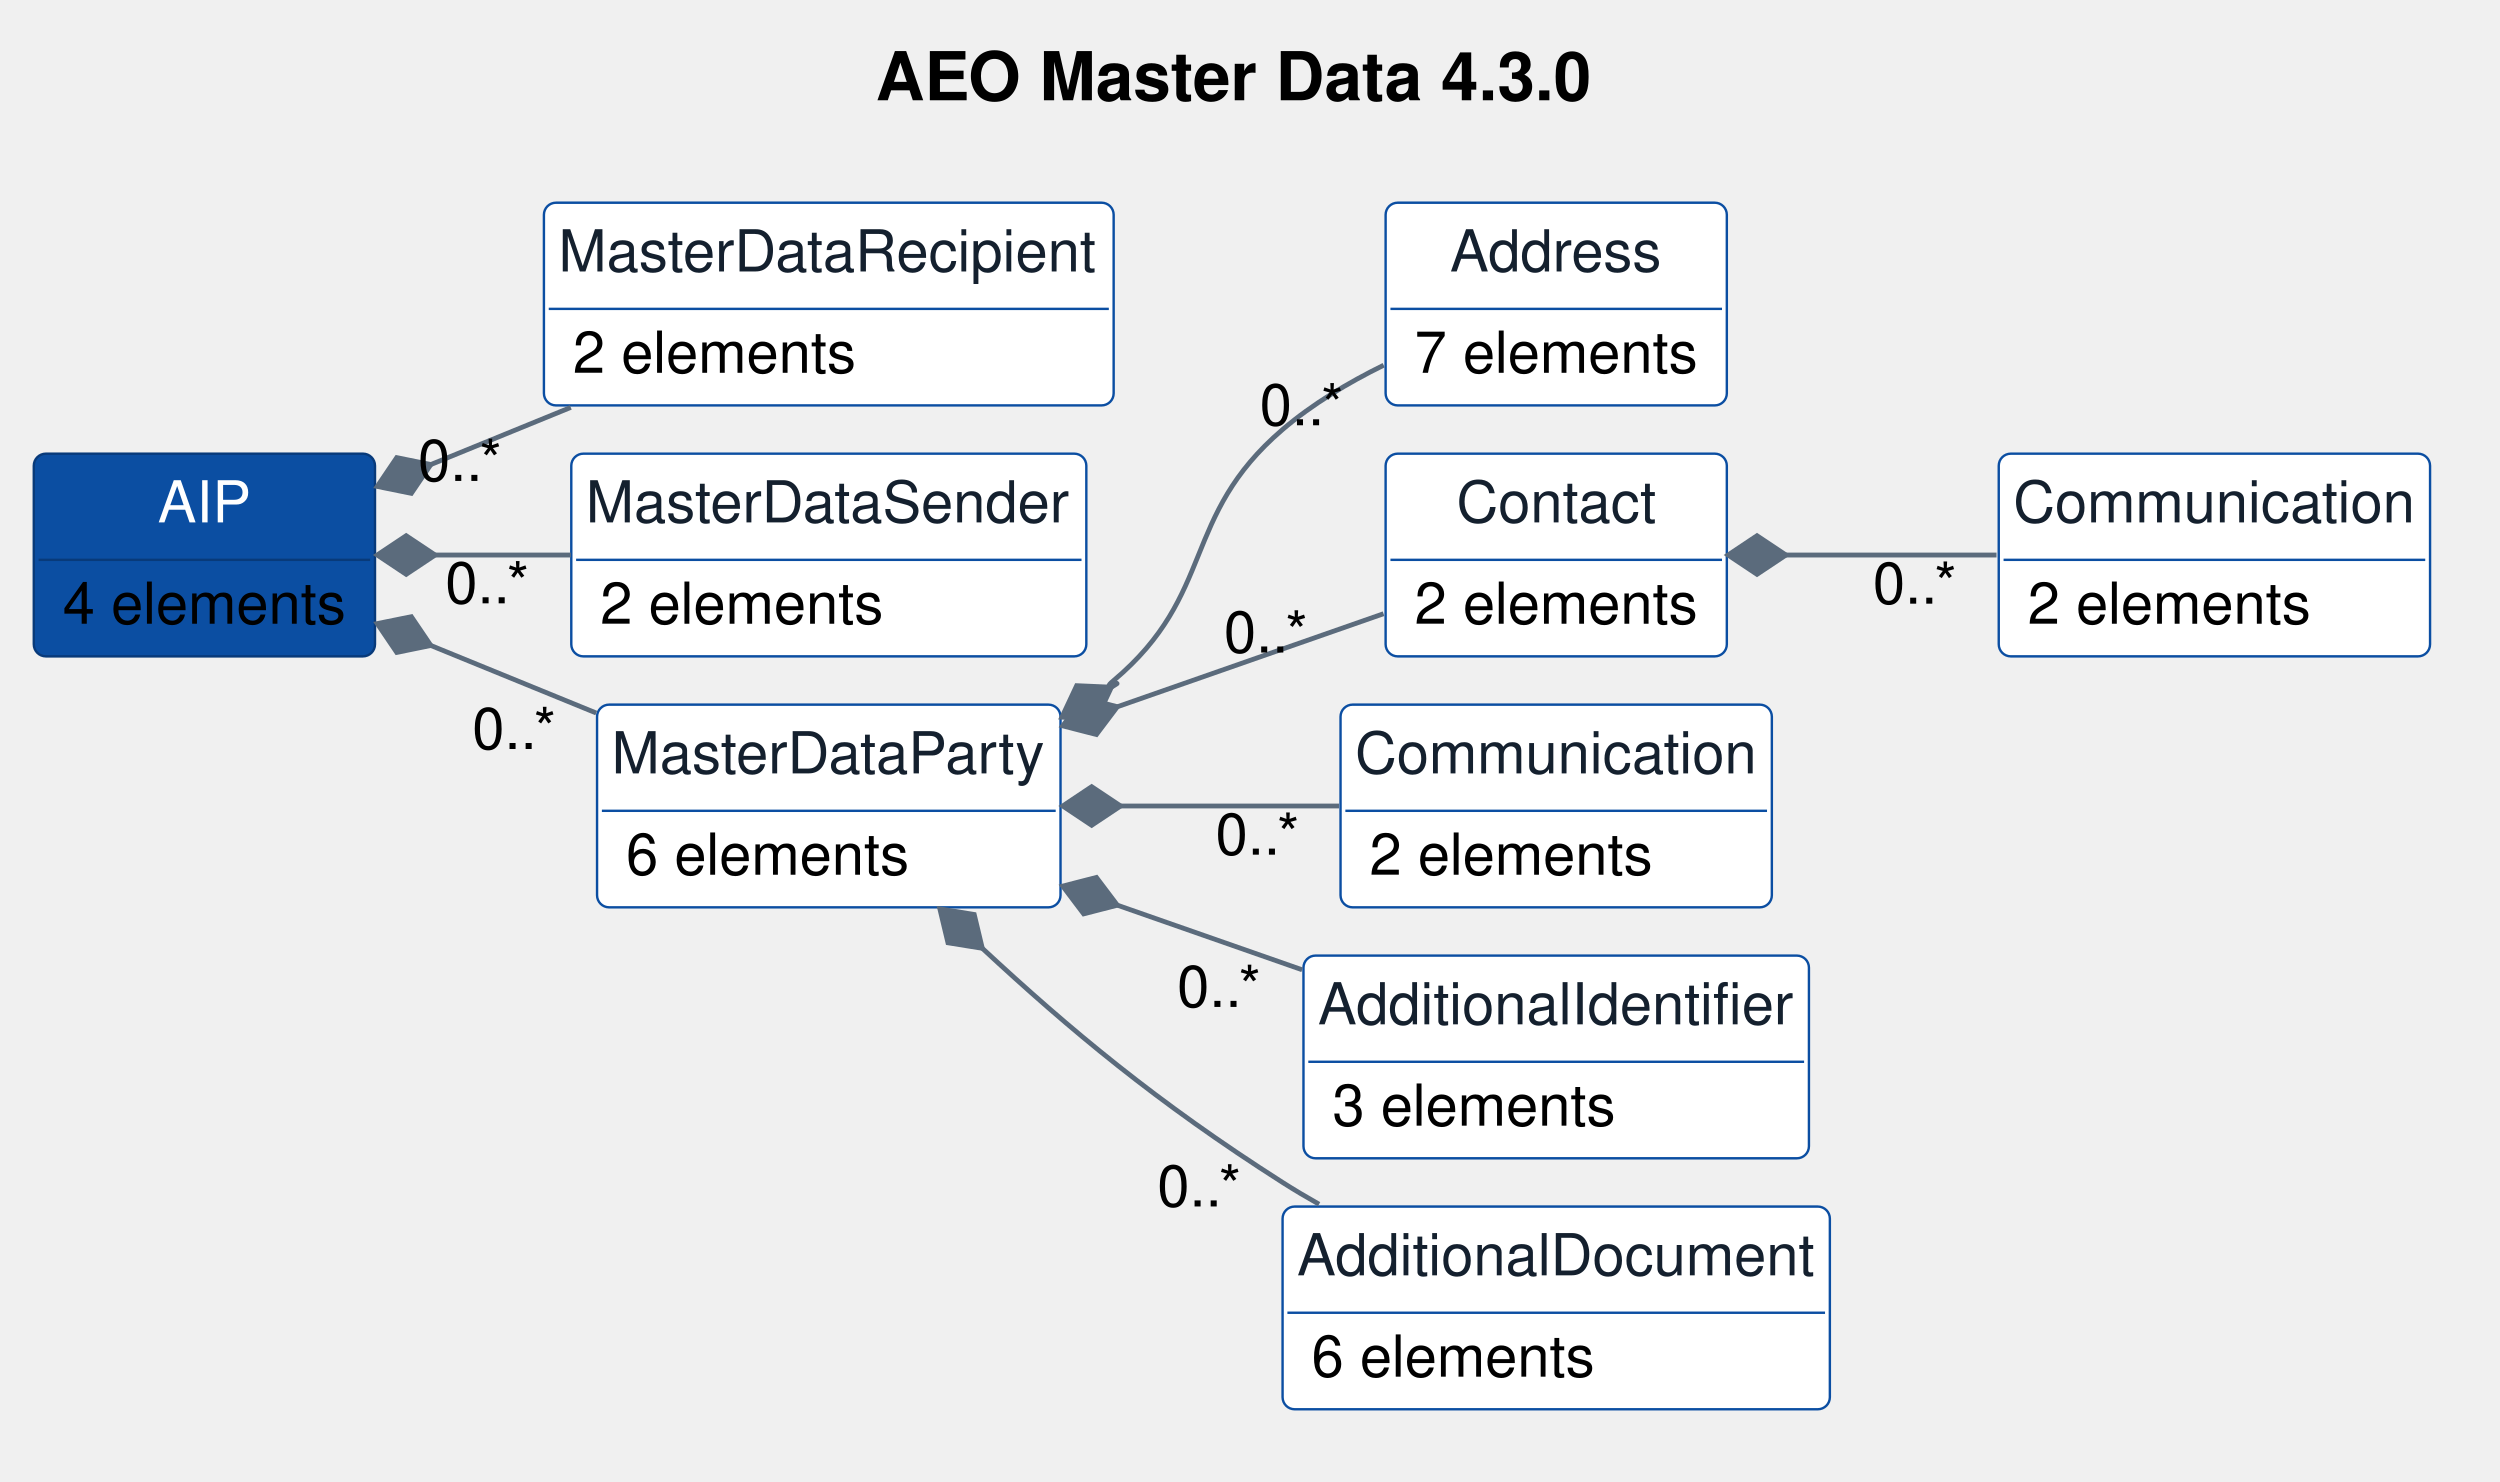
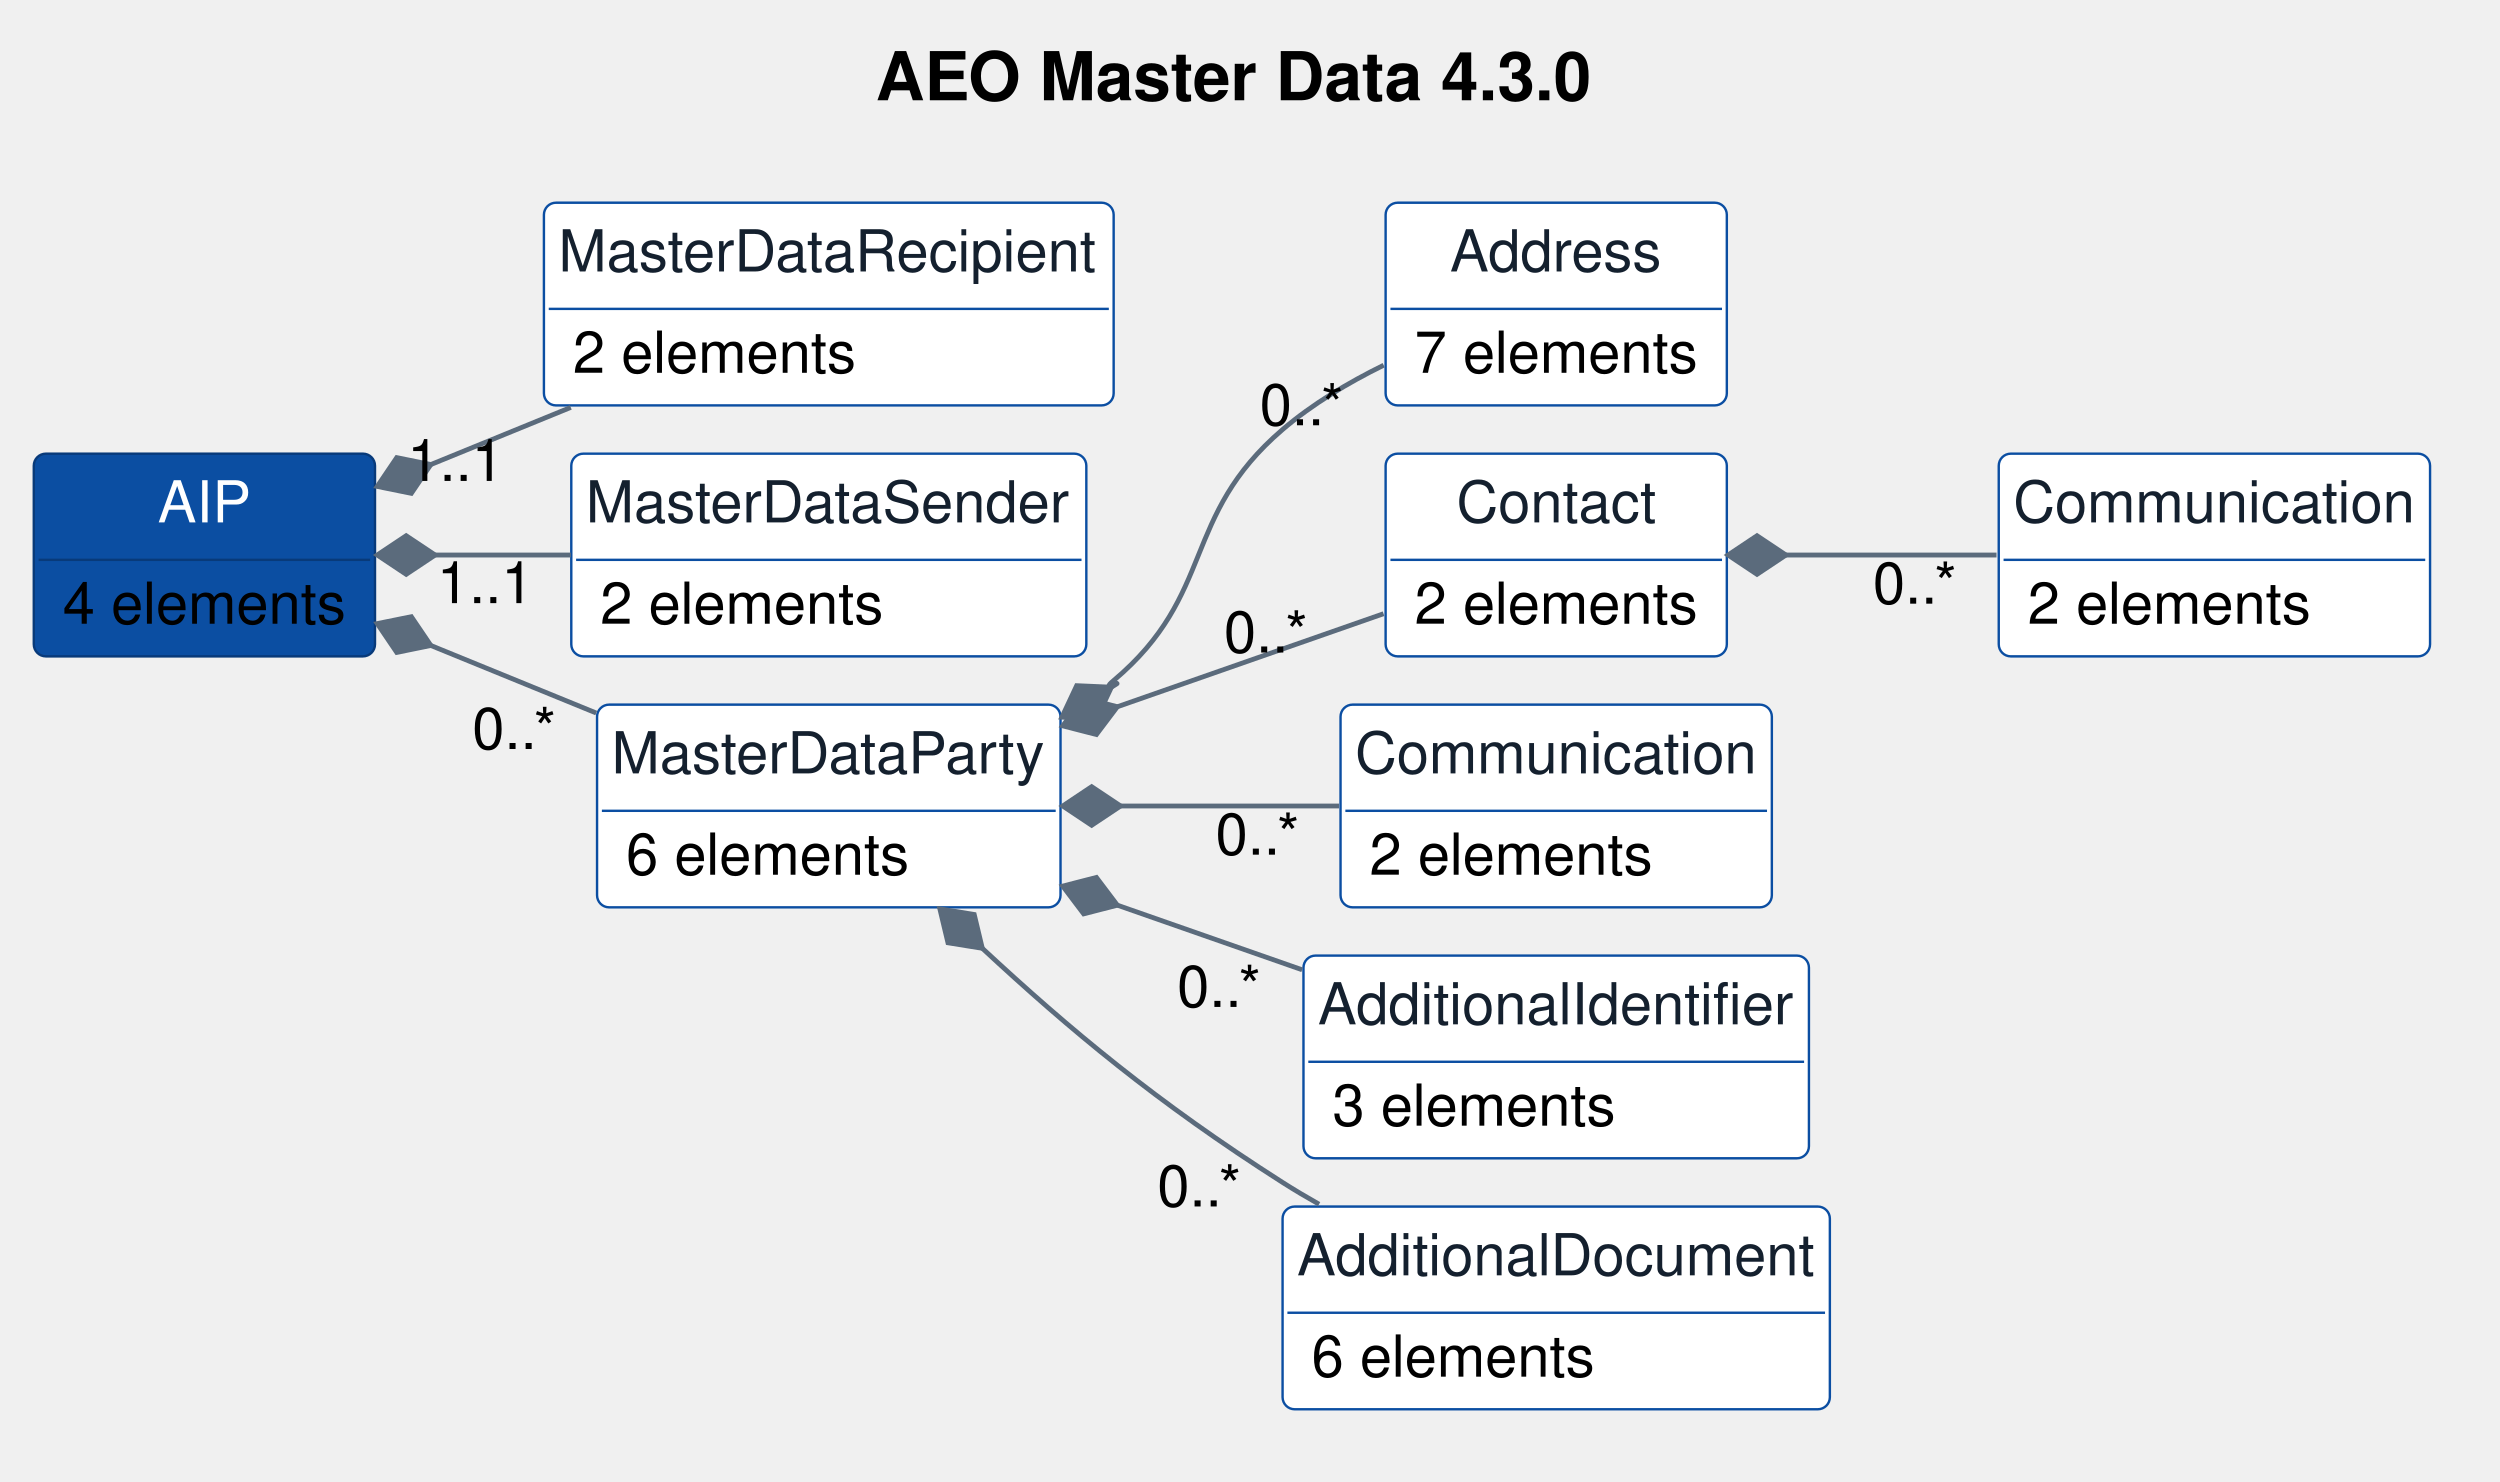
<svg xmlns="http://www.w3.org/2000/svg" contentStyleType="text/css" data-diagram-type="CLASS" height="307px" preserveAspectRatio="none" style="width:518px;height:307px;background:#FFFFFF;" version="1.1" viewBox="0 0 518 307" width="518px" zoomAndPan="magnify">
  <defs />
  <g>
    <g class="title" data-source-line="26">
      <text fill="#000000" font-family="Helvetica" font-size="14" font-weight="700" lengthAdjust="spacing" textLength="148.62" x="181.444" y="20.78">AEO Master Data 4.3.0</text>
    </g>
    <g class="entity" data-qualified-name="C0" data-source-line="27" id="ent0001">
      <rect fill="#0B4EA2" height="42" rx="2.5" ry="2.5" style="stroke:#083A7A;stroke-width:0.5;" width="70.699" x="7" y="94" />
      <text fill="#FFFFFF" font-family="Helvetica" font-size="12" lengthAdjust="spacing" textLength="19.342" x="32.679" y="108.24">AIP</text>
      <line style="stroke:#083A7A;stroke-width:0.5;" x1="8" x2="76.699" y1="116" y2="116" />
      <text fill="#000000" font-family="Helvetica" font-size="12" lengthAdjust="spacing" textLength="58.699" x="13" y="129.24">4 elements</text>
    </g>
    <g class="entity" data-qualified-name="C1" data-source-line="30" id="ent0002">
      <rect fill="#FFFFFF" height="42" rx="2.5" ry="2.5" style="stroke:#0B4EA2;stroke-width:0.5;" width="118.049" x="112.7" y="42" />
      <text fill="#14202E" font-family="Helvetica" font-size="12" lengthAdjust="spacing" textLength="112.049" x="115.7" y="56.24">MasterDataRecipient</text>
      <line style="stroke:#0B4EA2;stroke-width:0.5;" x1="113.7" x2="229.749" y1="64" y2="64" />
      <text fill="#000000" font-family="Helvetica" font-size="12" lengthAdjust="spacing" textLength="58.699" x="118.7" y="77.24">2 elements</text>
    </g>
    <g class="entity" data-qualified-name="C2" data-source-line="33" id="ent0003">
      <rect fill="#FFFFFF" height="42" rx="2.5" ry="2.5" style="stroke:#0B4EA2;stroke-width:0.5;" width="106.717" x="118.37" y="94" />
      <text fill="#14202E" font-family="Helvetica" font-size="12" lengthAdjust="spacing" textLength="100.717" x="121.37" y="108.24">MasterDataSender</text>
      <line style="stroke:#0B4EA2;stroke-width:0.5;" x1="119.37" x2="224.087" y1="116" y2="116" />
      <text fill="#000000" font-family="Helvetica" font-size="12" lengthAdjust="spacing" textLength="58.699" x="124.37" y="129.24">2 elements</text>
    </g>
    <g class="entity" data-qualified-name="C3" data-source-line="36" id="ent0004">
      <rect fill="#FFFFFF" height="42" rx="2.5" ry="2.5" style="stroke:#0B4EA2;stroke-width:0.5;" width="96.029" x="123.71" y="146" />
      <text fill="#14202E" font-family="Helvetica" font-size="12" lengthAdjust="spacing" textLength="90.029" x="126.71" y="160.24">MasterDataParty</text>
      <line style="stroke:#0B4EA2;stroke-width:0.5;" x1="124.71" x2="218.739" y1="168" y2="168" />
      <text fill="#000000" font-family="Helvetica" font-size="12" lengthAdjust="spacing" textLength="58.699" x="129.71" y="181.24">6 elements</text>
    </g>
    <g class="entity" data-qualified-name="C4" data-source-line="39" id="ent0005">
      <rect fill="#FFFFFF" height="42" rx="2.5" ry="2.5" style="stroke:#0B4EA2;stroke-width:0.5;" width="70.699" x="287.1" y="42" />
      <text fill="#14202E" font-family="Helvetica" font-size="12" lengthAdjust="spacing" textLength="44.022" x="300.439" y="56.24">Address</text>
      <line style="stroke:#0B4EA2;stroke-width:0.5;" x1="288.1" x2="356.799" y1="64" y2="64" />
      <text fill="#000000" font-family="Helvetica" font-size="12" lengthAdjust="spacing" textLength="58.699" x="293.1" y="77.24">7 elements</text>
    </g>
    <g class="entity" data-qualified-name="C5" data-source-line="42" id="ent0006">
      <rect fill="#FFFFFF" height="42" rx="2.5" ry="2.5" style="stroke:#0B4EA2;stroke-width:0.5;" width="70.699" x="287.1" y="94" />
      <text fill="#14202E" font-family="Helvetica" font-size="12" lengthAdjust="spacing" textLength="41.355" x="301.772" y="108.24">Contact</text>
      <line style="stroke:#0B4EA2;stroke-width:0.5;" x1="288.1" x2="356.799" y1="116" y2="116" />
      <text fill="#000000" font-family="Helvetica" font-size="12" lengthAdjust="spacing" textLength="58.699" x="293.1" y="129.24">2 elements</text>
    </g>
    <g class="entity" data-qualified-name="C6" data-source-line="45" id="ent0007">
      <rect fill="#FFFFFF" height="42" rx="2.5" ry="2.5" style="stroke:#0B4EA2;stroke-width:0.5;" width="89.367" x="277.76" y="146" />
      <text fill="#14202E" font-family="Helvetica" font-size="12" lengthAdjust="spacing" textLength="83.367" x="280.76" y="160.24">Communication</text>
      <line style="stroke:#0B4EA2;stroke-width:0.5;" x1="278.76" x2="366.127" y1="168" y2="168" />
      <text fill="#000000" font-family="Helvetica" font-size="12" lengthAdjust="spacing" textLength="58.699" x="283.76" y="181.24">2 elements</text>
    </g>
    <g class="entity" data-qualified-name="C7" data-source-line="48" id="ent0008">
      <rect fill="#FFFFFF" height="42" rx="2.5" ry="2.5" style="stroke:#0B4EA2;stroke-width:0.5;" width="104.731" x="270.08" y="198" />
      <text fill="#14202E" font-family="Helvetica" font-size="12" lengthAdjust="spacing" textLength="98.731" x="273.08" y="212.24">AdditionalIdentifier</text>
      <line style="stroke:#0B4EA2;stroke-width:0.5;" x1="271.08" x2="373.81" y1="220" y2="220" />
      <text fill="#000000" font-family="Helvetica" font-size="12" lengthAdjust="spacing" textLength="58.699" x="276.08" y="233.24">3 elements</text>
    </g>
    <g class="entity" data-qualified-name="C8" data-source-line="51" id="ent0009">
      <rect fill="#FFFFFF" height="42" rx="2.5" ry="2.5" style="stroke:#0B4EA2;stroke-width:0.5;" width="113.397" x="265.75" y="250" />
      <text fill="#14202E" font-family="Helvetica" font-size="12" lengthAdjust="spacing" textLength="107.397" x="268.75" y="264.24">AdditionalDocument</text>
      <line style="stroke:#0B4EA2;stroke-width:0.5;" x1="266.75" x2="378.147" y1="272" y2="272" />
      <text fill="#000000" font-family="Helvetica" font-size="12" lengthAdjust="spacing" textLength="58.699" x="271.75" y="285.24">6 elements</text>
    </g>
    <g class="entity" data-qualified-name="C9" data-source-line="54" id="ent0010">
      <rect fill="#FFFFFF" height="42" rx="2.5" ry="2.5" style="stroke:#0B4EA2;stroke-width:0.5;" width="89.367" x="414.14" y="94" />
      <text fill="#14202E" font-family="Helvetica" font-size="12" lengthAdjust="spacing" textLength="83.367" x="417.14" y="108.24">Communication</text>
      <line style="stroke:#0B4EA2;stroke-width:0.5;" x1="415.14" x2="502.507" y1="116" y2="116" />
      <text fill="#000000" font-family="Helvetica" font-size="12" lengthAdjust="spacing" textLength="58.699" x="420.14" y="129.24">2 elements</text>
    </g>
    <g class="link" data-entity-1="ent0001" data-entity-2="ent0002" data-link-type="composition" data-source-line="57" id="lnk11">
      <path codeLine="57" d="M89.27,96.254 C101.64,91.204 104.75,89.93 118.27,84.41" fill="none" id="C0-backto-C1" style="stroke:#5B6B7C;stroke-width:1;" />
      <polygon fill="#5B6B7C" points="78.16,100.79,85.227,102.225,89.27,96.254,82.203,94.819,78.16,100.79" style="stroke:#5B6B7C;stroke-width:1;stroke-linejoin:miter;stroke-miterlimit:10;" />
-       <text fill="#000000" font-family="Helvetica" font-size="12" lengthAdjust="spacing" textLength="18.012" x="86.609" y="99.646">0..*</text>
+       <text fill="#000000" font-family="Helvetica" font-size="12" lengthAdjust="spacing" textLength="20.016" x="84.391" y="99.646">1..1</text>
    </g>
    <g class="link" data-entity-1="ent0001" data-entity-2="ent0003" data-link-type="composition" data-source-line="58" id="lnk12">
      <path codeLine="58" d="M90.16,115 C102.53,115 104.75,115 118.27,115" fill="none" id="C0-backto-C2" style="stroke:#5B6B7C;stroke-width:1;" />
      <polygon fill="#5B6B7C" points="78.16,115,84.16,119,90.16,115,84.16,111,78.16,115" style="stroke:#5B6B7C;stroke-width:1;stroke-linejoin:miter;stroke-miterlimit:10;" />
-       <text fill="#000000" font-family="Helvetica" font-size="12" lengthAdjust="spacing" textLength="18.012" x="92.268" y="125.009">0..*</text>
+       <text fill="#000000" font-family="Helvetica" font-size="12" lengthAdjust="spacing" textLength="20.016" x="90.537" y="124.972">1..1</text>
    </g>
    <g class="link" data-entity-1="ent0001" data-entity-2="ent0004" data-link-type="composition" data-source-line="59" id="lnk13">
      <path codeLine="59" d="M89.27,133.745 C103.26,139.455 108.51,141.6 123.54,147.74" fill="none" id="C0-backto-C3" style="stroke:#5B6B7C;stroke-width:1;" />
      <polygon fill="#5B6B7C" points="78.16,129.21,82.204,135.181,89.27,133.745,85.227,127.774,78.16,129.21" style="stroke:#5B6B7C;stroke-width:1;stroke-linejoin:miter;stroke-miterlimit:10;" />
      <text fill="#000000" font-family="Helvetica" font-size="12" lengthAdjust="spacing" textLength="18.012" x="97.857" y="155.198">0..*</text>
    </g>
    <g class="link" data-entity-1="ent0004" data-entity-2="ent0005" data-link-type="composition" data-source-line="60" id="lnk14">
      <path codeLine="60" d="M230.286,142.386 C234.086,140.086 227.45,143.77 230.75,141 C252.06,123.06 244.58,107.11 265.75,89 C271.91,83.73 279.32,79.3 286.7,75.67" fill="none" id="C3-backto-C4" style="stroke:#5B6B7C;stroke-width:1;" />
      <polygon fill="#5B6B7C" points="220.02,148.6,227.224,148.915,230.286,142.386,223.082,142.071,220.02,148.6" style="stroke:#5B6B7C;stroke-width:1;stroke-linejoin:miter;stroke-miterlimit:10;" />
      <text fill="#000000" font-family="Helvetica" font-size="12" lengthAdjust="spacing" textLength="18.012" x="261.01" y="88.119">0..*</text>
    </g>
    <g class="link" data-entity-1="ent0004" data-entity-2="ent0006" data-link-type="composition" data-source-line="61" id="lnk15">
      <path codeLine="61" d="M231.517,146.439 C253.107,138.889 266.87,134.08 286.67,127.16" fill="none" id="C3-backto-C5" style="stroke:#5B6B7C;stroke-width:1;" />
      <polygon fill="#5B6B7C" points="220.19,150.4,227.174,152.195,231.517,146.439,224.533,144.644,220.19,150.4" style="stroke:#5B6B7C;stroke-width:1;stroke-linejoin:miter;stroke-miterlimit:10;" />
      <text fill="#000000" font-family="Helvetica" font-size="12" lengthAdjust="spacing" textLength="18.012" x="253.597" y="135.202">0..*</text>
    </g>
    <g class="link" data-entity-1="ent0004" data-entity-2="ent0007" data-link-type="composition" data-source-line="62" id="lnk16">
      <path codeLine="62" d="M232.19,167 C250.55,167 259.44,167 277.46,167" fill="none" id="C3-backto-C6" style="stroke:#5B6B7C;stroke-width:1;" />
      <polygon fill="#5B6B7C" points="220.19,167,226.19,171,232.19,167,226.19,163,220.19,167" style="stroke:#5B6B7C;stroke-width:1;stroke-linejoin:miter;stroke-miterlimit:10;" />
      <text fill="#000000" font-family="Helvetica" font-size="12" lengthAdjust="spacing" textLength="18.012" x="251.869" y="177.084">0..*</text>
    </g>
    <g class="link" data-entity-1="ent0004" data-entity-2="ent0008" data-link-type="composition" data-source-line="63" id="lnk17">
      <path codeLine="63" d="M231.519,187.556 C247.329,193.076 253.69,195.31 269.8,200.94" fill="none" id="C3-backto-C7" style="stroke:#5B6B7C;stroke-width:1;" />
      <polygon fill="#5B6B7C" points="220.19,183.6,224.536,189.354,231.519,187.556,227.173,181.801,220.19,183.6" style="stroke:#5B6B7C;stroke-width:1;stroke-linejoin:miter;stroke-miterlimit:10;" />
      <text fill="#000000" font-family="Helvetica" font-size="12" lengthAdjust="spacing" textLength="18.012" x="243.903" y="208.635">0..*</text>
    </g>
    <g class="link" data-entity-1="ent0004" data-entity-2="ent0009" data-link-type="composition" data-source-line="64" id="lnk18">
      <path codeLine="64" d="M203.536,196.493 C221.616,213.273 239.62,228.35 265.75,245 C268.18,246.55 270.72,248.06 273.31,249.52" fill="none" id="C3-backto-C8" style="stroke:#5B6B7C;stroke-width:1;" />
      <polygon fill="#5B6B7C" points="194.74,188.33,196.417,195.344,203.536,196.493,201.859,189.48,194.74,188.33" style="stroke:#5B6B7C;stroke-width:1;stroke-linejoin:miter;stroke-miterlimit:10;" />
      <text fill="#000000" font-family="Helvetica" font-size="12" lengthAdjust="spacing" textLength="18.012" x="239.795" y="249.973">0..*</text>
    </g>
    <g class="link" data-entity-1="ent0006" data-entity-2="ent0010" data-link-type="composition" data-source-line="65" id="lnk19">
      <path codeLine="65" d="M370.05,115 C387.01,115 395.61,115 413.68,115" fill="none" id="C5-backto-C9" style="stroke:#5B6B7C;stroke-width:1;" />
      <polygon fill="#5B6B7C" points="358.05,115,364.05,119,370.05,115,364.05,111,358.05,115" style="stroke:#5B6B7C;stroke-width:1;stroke-linejoin:miter;stroke-miterlimit:10;" />
      <text fill="#000000" font-family="Helvetica" font-size="12" lengthAdjust="spacing" textLength="18.012" x="388.067" y="125.084">0..*</text>
    </g>
  </g>
</svg>
